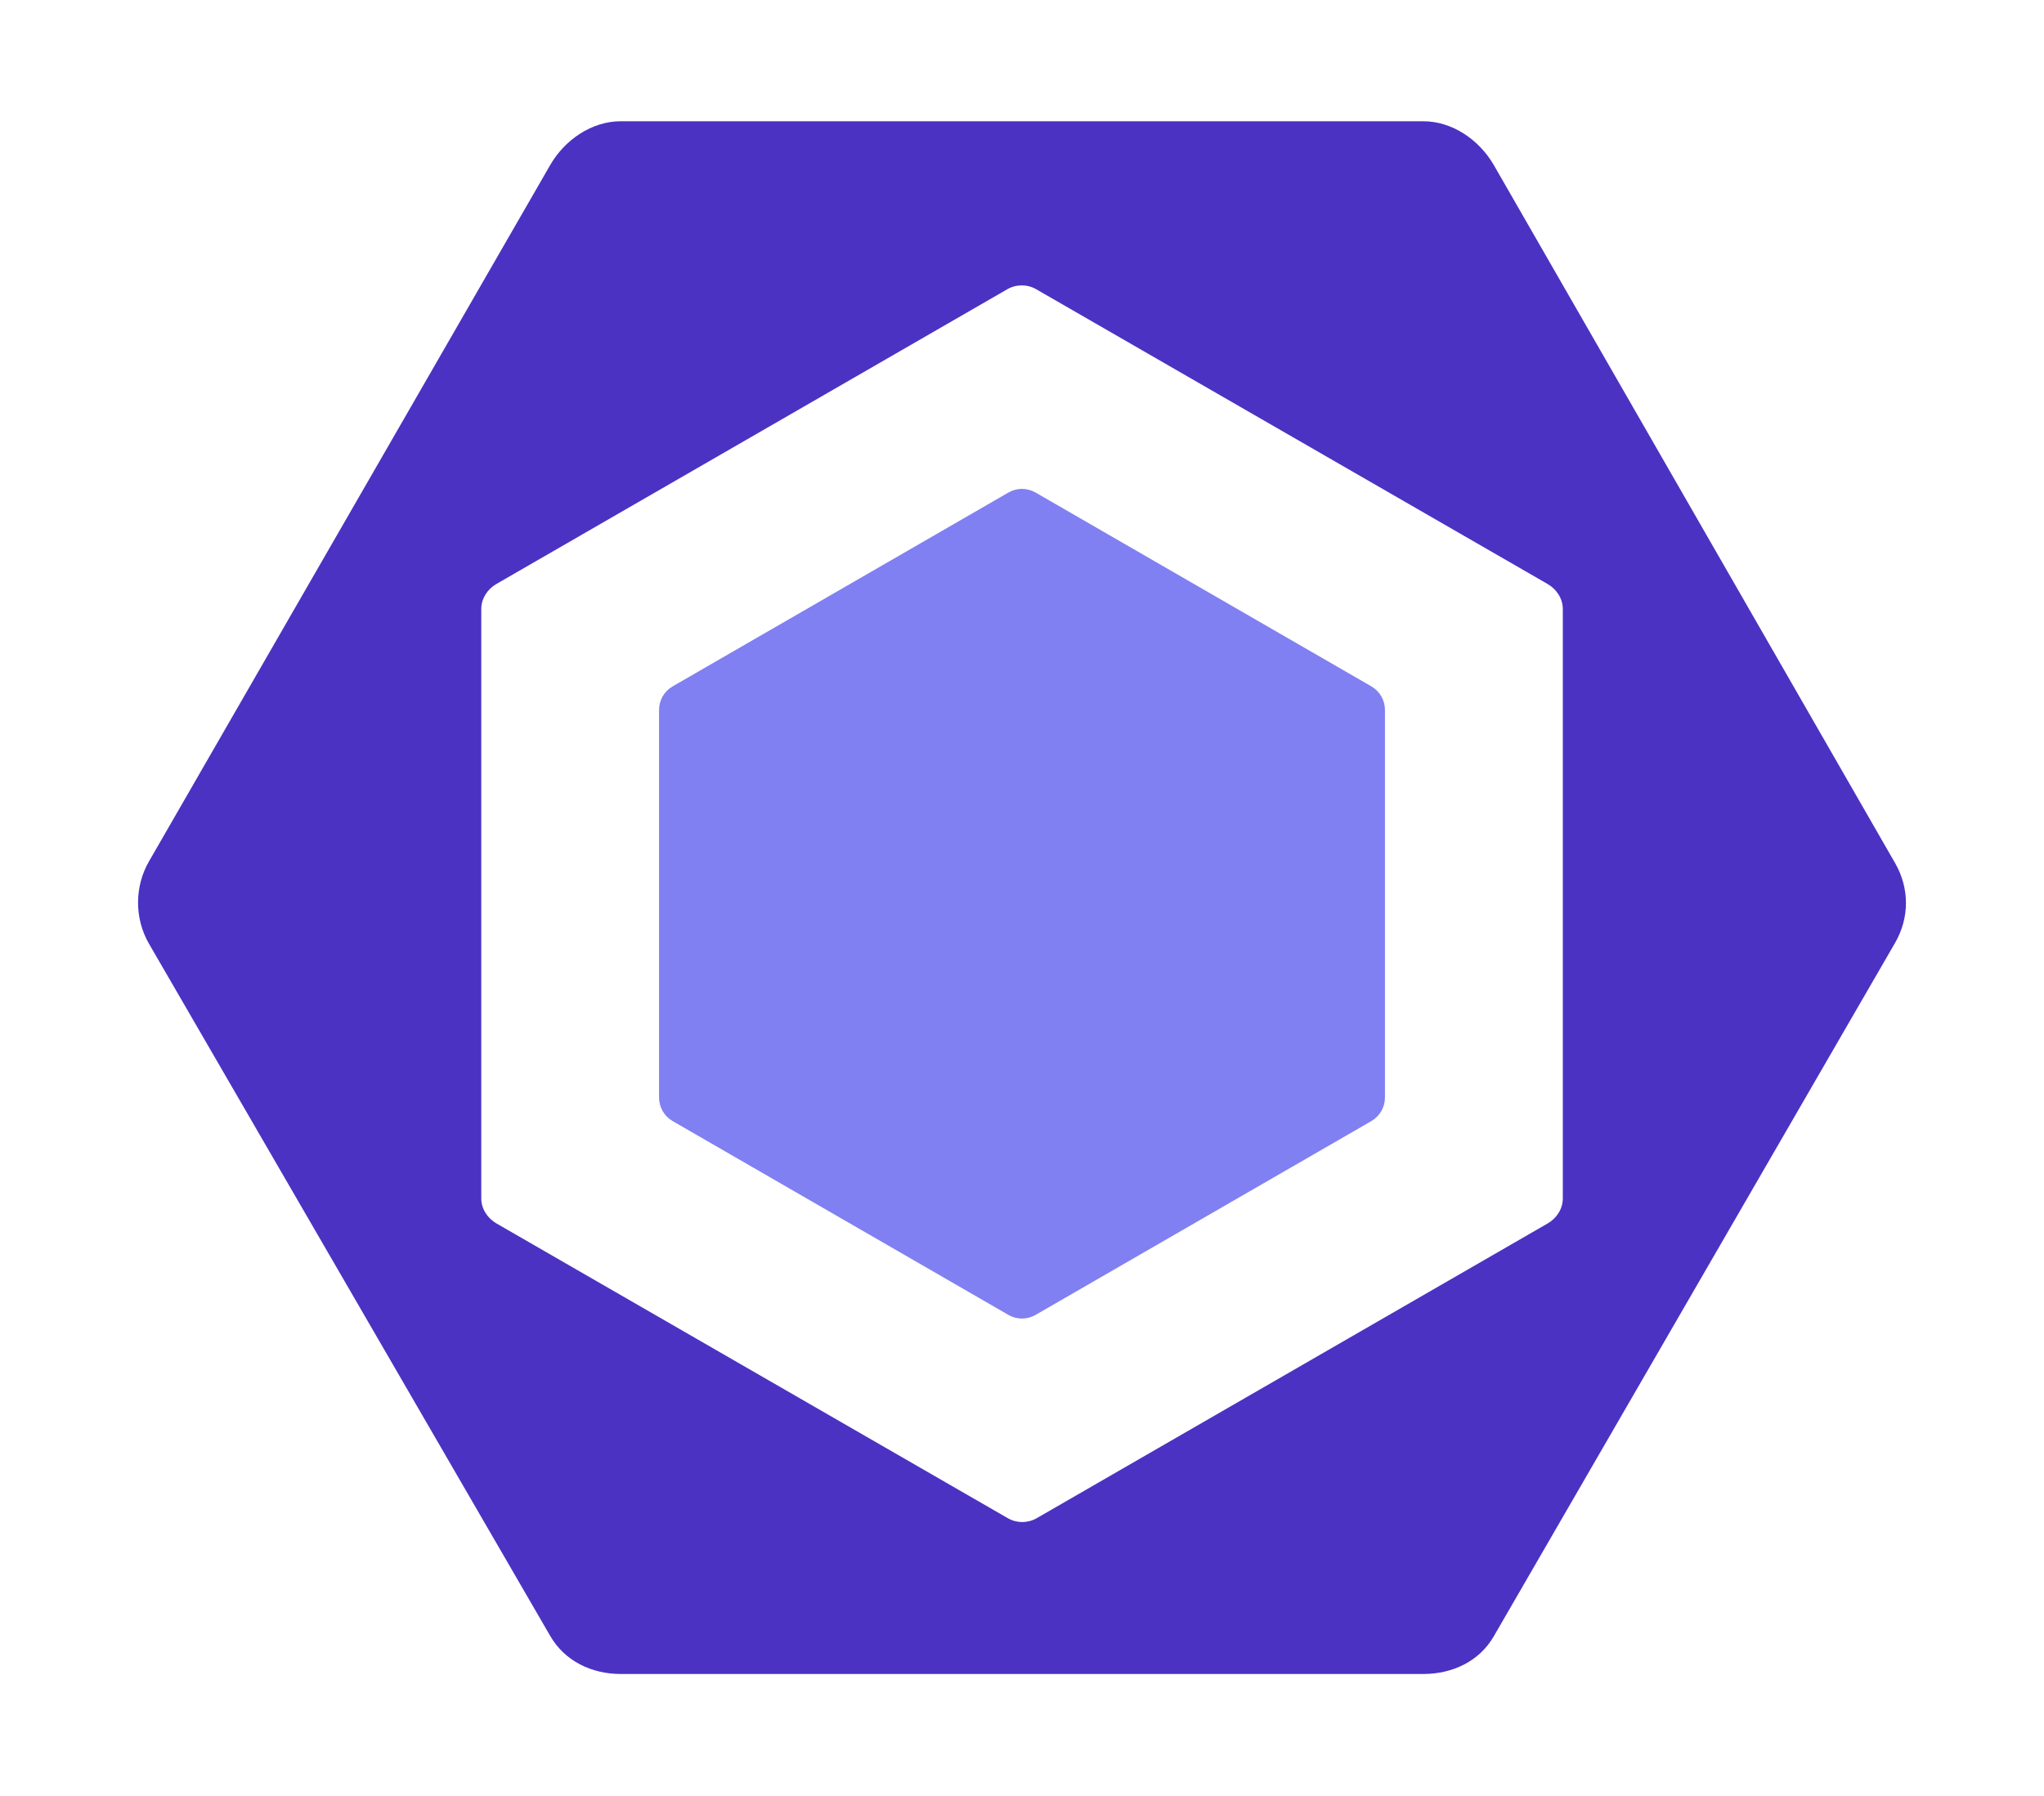
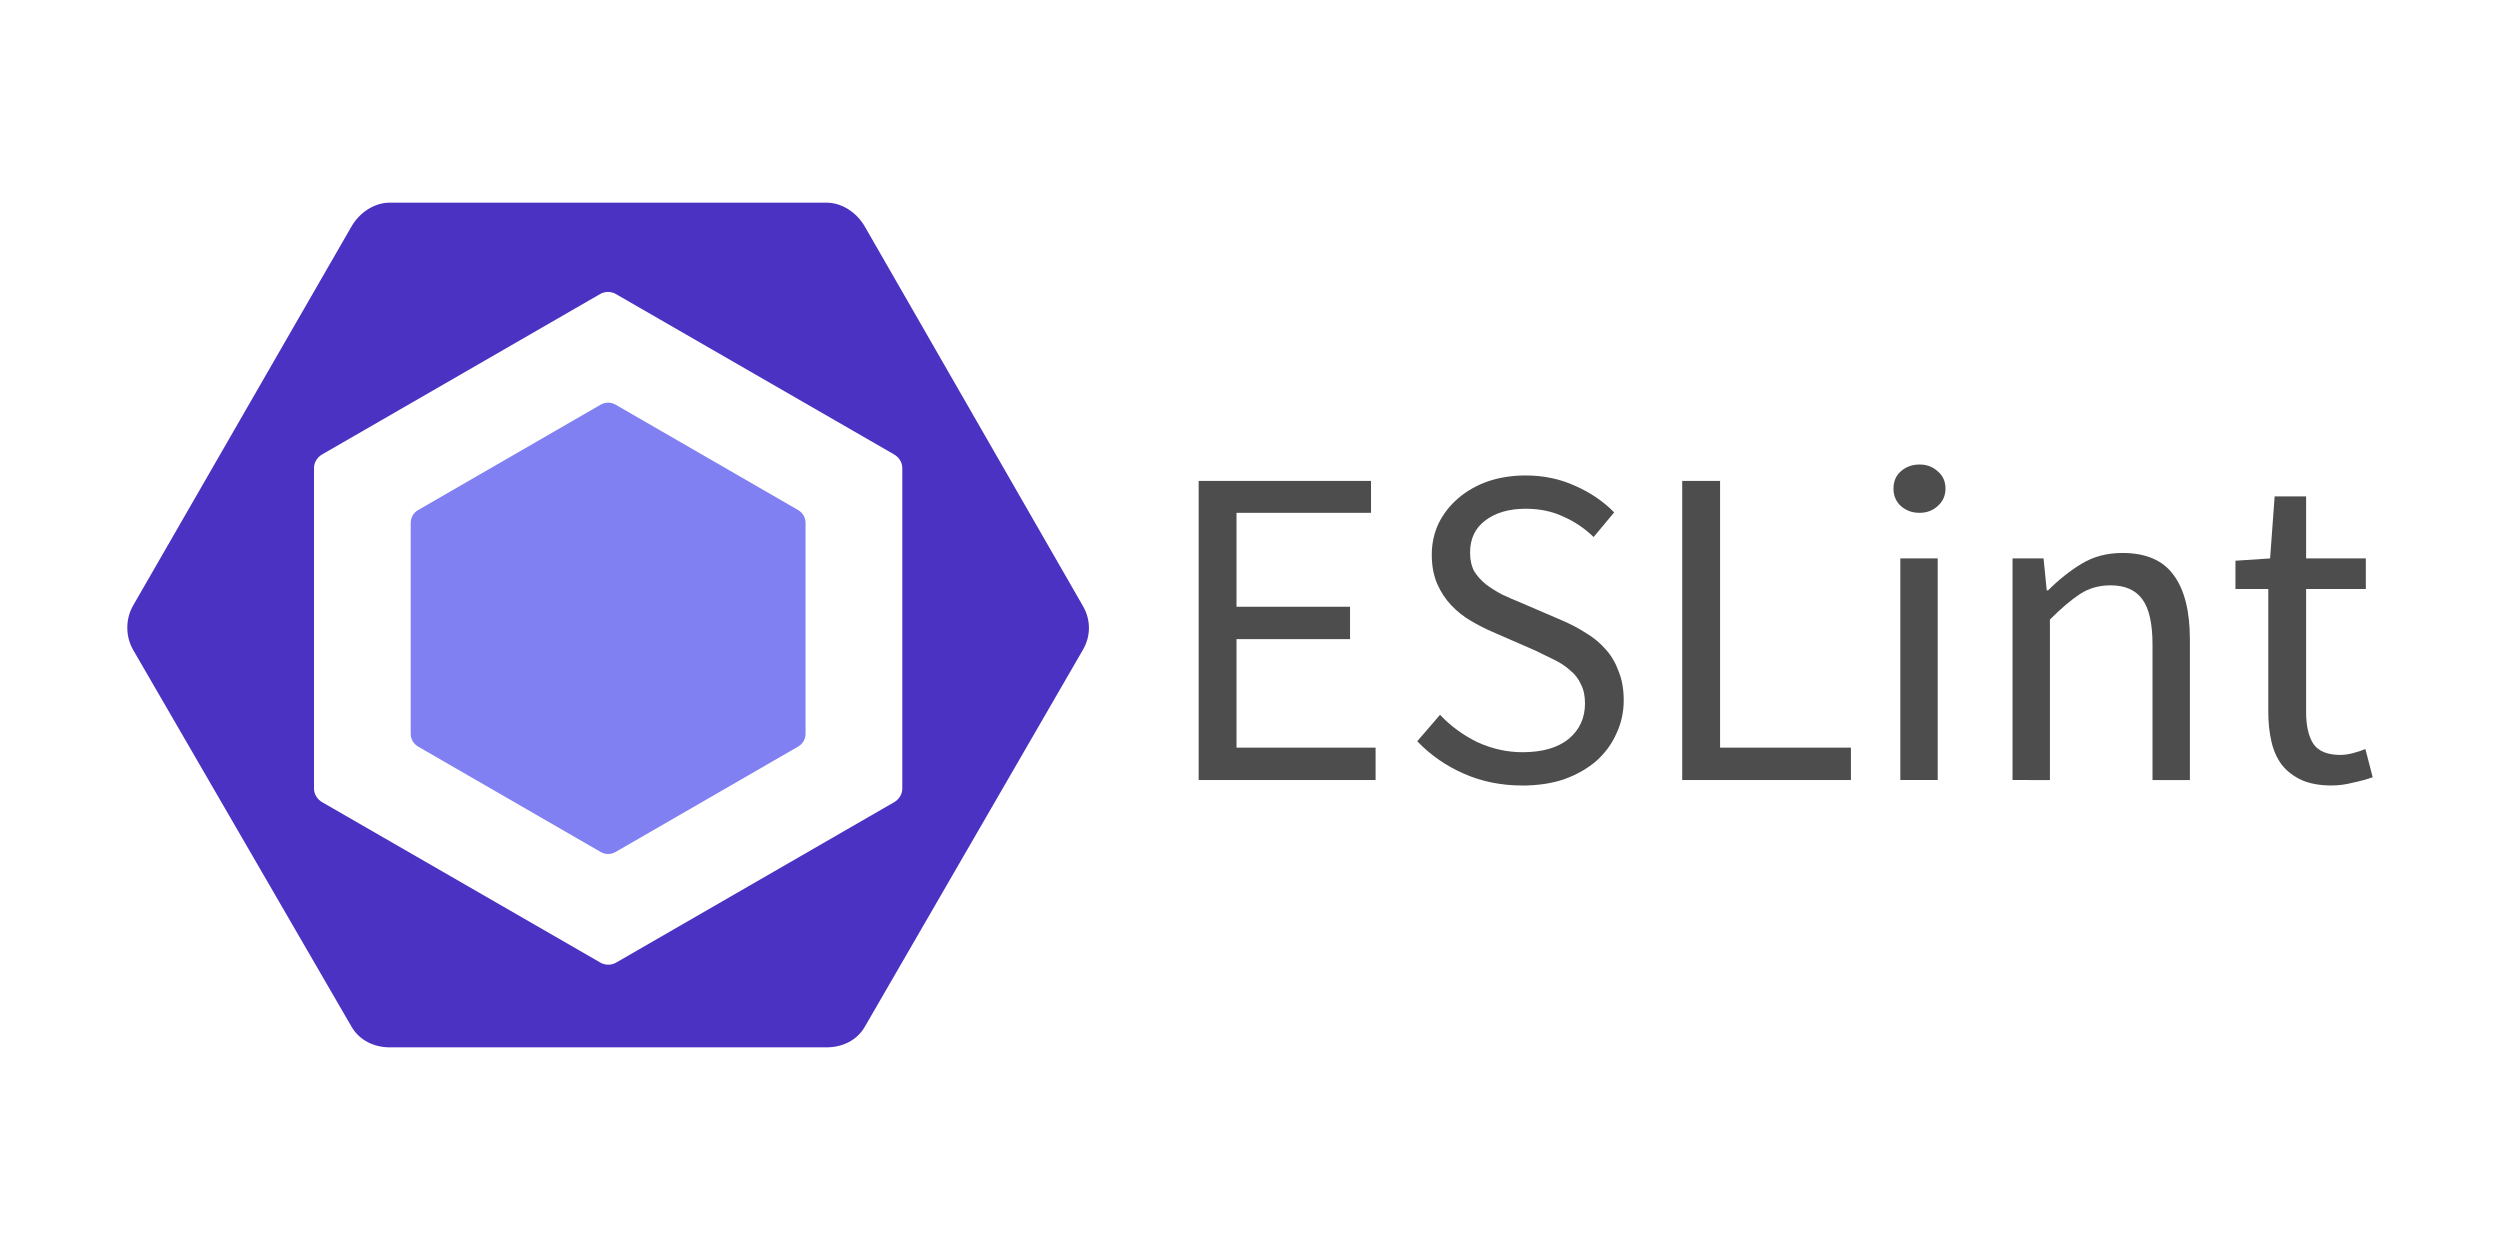
- <svg xmlns="http://www.w3.org/2000/svg" version="1.1" id="Layer_1" viewBox="0 0 294.825 258.982" xml:space="preserve">
-   <g>
-     <path fill="#8080F2" d="M97.021,99.016l48.432-27.962c1.212-0.7,2.706-0.7,3.918,0l48.433,27.962   c1.211,0.7,1.959,1.993,1.959,3.393v55.924c0,1.399-0.748,2.693-1.959,3.394l-48.433,27.962c-1.212,0.7-2.706,0.7-3.918,0   l-48.432-27.962c-1.212-0.7-1.959-1.994-1.959-3.394v-55.924C95.063,101.009,95.81,99.716,97.021,99.016" />
-     <path fill="#4B32C3" d="M273.336,124.488L215.469,23.816c-2.102-3.64-5.985-6.325-10.188-6.325H89.545   c-4.204,0-8.088,2.685-10.19,6.325l-57.867,100.45c-2.102,3.641-2.102,8.236,0,11.877l57.867,99.847   c2.102,3.64,5.986,5.501,10.19,5.501h115.735c4.203,0,8.087-1.805,10.188-5.446l57.867-100.01   C275.439,132.396,275.439,128.128,273.336,124.488 M225.419,172.898c0,1.48-0.891,2.849-2.174,3.59l-73.71,42.527   c-1.282,0.74-2.888,0.74-4.17,0l-73.767-42.527c-1.282-0.741-2.179-2.109-2.179-3.59V87.843c0-1.481,0.884-2.849,2.167-3.59   l73.707-42.527c1.282-0.741,2.886-0.741,4.168,0l73.772,42.527c1.283,0.741,2.186,2.109,2.186,3.59V172.898z" />
+ <svg xmlns="http://www.w3.org/2000/svg" version="1.1" id="Layer_1" viewBox="0 0 120 60" xml:space="preserve" width="120" height="60">
+   <defs id="defs11" />
+   <g id="g4575" transform="translate(3.610633)">
+     <g transform="matrix(0.1810117,0,0,0.1810117,-1.103932,6.56061)" id="g6">
+       <path id="path2" d="m 97.021,99.016 48.432,-27.962 c 1.212,-0.7 2.706,-0.7 3.918,0 l 48.433,27.962 c 1.211,0.7 1.959,1.993 1.959,3.393 v 55.924 c 0,1.399 -0.748,2.693 -1.959,3.394 l -48.433,27.962 c -1.212,0.7 -2.706,0.7 -3.918,0 L 97.021,161.727 c -1.212,-0.7 -1.959,-1.994 -1.959,-3.394 v -55.924 c 0.001,-1.4 0.748,-2.693 1.959,-3.393" style="fill:#8080f2" />
+       <path id="path4" d="M 273.336,124.488 215.469,23.816 c -2.102,-3.64 -5.985,-6.325 -10.188,-6.325 H 89.545 c -4.204,0 -8.088,2.685 -10.19,6.325 l -57.867,100.45 c -2.102,3.641 -2.102,8.236 0,11.877 l 57.867,99.847 c 2.102,3.64 5.986,5.501 10.19,5.501 H 205.28 c 4.203,0 8.087,-1.805 10.188,-5.446 l 57.867,-100.01 c 2.104,-3.639 2.104,-7.907 0.001,-11.547 m -47.917,48.41 c 0,1.48 -0.891,2.849 -2.174,3.59 l -73.71,42.527 c -1.282,0.74 -2.888,0.74 -4.17,0 L 71.598,176.488 c -1.282,-0.741 -2.179,-2.109 -2.179,-3.59 V 87.843 c 0,-1.481 0.884,-2.849 2.167,-3.59 l 73.707,-42.527 c 1.282,-0.741 2.886,-0.741 4.168,0 l 73.772,42.527 c 1.283,0.741 2.186,2.109 2.186,3.59 z" style="fill:#4b32c3" />
+     </g>
+     <g transform="matrix(1.131306,0,0,1.131306,-10.48044,-1.03688)" id="text4525" style="font-style:normal;font-variant:normal;font-weight:normal;font-stretch:normal;font-size:19.346px;line-height:1.25;font-family:'Source Sans Pro';-inkscape-font-specification:'Source Sans Pro, Normal';font-variant-ligatures:normal;font-variant-caps:normal;font-variant-numeric:normal;font-feature-settings:normal;text-align:start;letter-spacing:0px;word-spacing:0px;writing-mode:lr-tb;text-anchor:start;fill:#4d4d4d;fill-opacity:1;stroke:none;stroke-width:0.484" aria-label="ESLint">
+       <path id="path4552" style="font-style:normal;font-variant:normal;font-weight:normal;font-stretch:normal;font-size:19.346px;font-family:'Source Sans Pro';-inkscape-font-specification:'Source Sans Pro, Normal';font-variant-ligatures:normal;font-variant-caps:normal;font-variant-numeric:normal;font-feature-settings:normal;text-align:start;writing-mode:lr-tb;text-anchor:start;stroke-width:0.484" d="M 56.93,34.012 V 21.321 h 7.313 v 1.354 h -5.707 v 3.985 h 4.817 v 1.374 h -4.817 v 4.604 h 5.901 v 1.374 z" />
+       <path id="path4554" style="font-style:normal;font-variant:normal;font-weight:normal;font-stretch:normal;font-size:19.346px;font-family:'Source Sans Pro';-inkscape-font-specification:'Source Sans Pro, Normal';font-variant-ligatures:normal;font-variant-caps:normal;font-variant-numeric:normal;font-feature-settings:normal;text-align:start;writing-mode:lr-tb;text-anchor:start;stroke-width:0.484" d="m 70.653,34.244 q -1.335,0 -2.476,-0.503 -1.141,-0.503 -1.973,-1.374 l 0.967,-1.122 q 0.677,0.716 1.586,1.161 0.929,0.426 1.915,0.426 1.257,0 1.954,-0.561 0.696,-0.58 0.696,-1.509 0,-0.484 -0.174,-0.813 -0.155,-0.348 -0.445,-0.58 -0.271,-0.251 -0.658,-0.445 -0.387,-0.193 -0.832,-0.406 l -1.819,-0.793 q -0.445,-0.193 -0.909,-0.464 -0.464,-0.271 -0.832,-0.658 -0.368,-0.387 -0.6,-0.909 -0.232,-0.542 -0.232,-1.238 0,-0.716 0.29,-1.335 0.31,-0.619 0.832,-1.064 0.542,-0.464 1.257,-0.716 0.735,-0.251 1.606,-0.251 1.141,0 2.109,0.445 0.967,0.426 1.644,1.122 l -0.871,1.045 q -0.58,-0.561 -1.296,-0.871 -0.696,-0.329 -1.586,-0.329 -1.064,0 -1.722,0.503 -0.638,0.484 -0.638,1.354 0,0.464 0.174,0.793 0.193,0.31 0.503,0.561 0.31,0.232 0.677,0.426 0.368,0.174 0.754,0.329 l 1.799,0.774 q 0.542,0.232 1.025,0.542 0.484,0.29 0.832,0.696 0.348,0.387 0.542,0.929 0.213,0.522 0.213,1.219 0,0.754 -0.31,1.412 -0.29,0.658 -0.851,1.161 -0.561,0.484 -1.354,0.774 -0.793,0.271 -1.799,0.271 z" />
+       <path id="path4556" style="font-style:normal;font-variant:normal;font-weight:normal;font-stretch:normal;font-size:19.346px;font-family:'Source Sans Pro';-inkscape-font-specification:'Source Sans Pro, Normal';font-variant-ligatures:normal;font-variant-caps:normal;font-variant-numeric:normal;font-feature-settings:normal;text-align:start;writing-mode:lr-tb;text-anchor:start;stroke-width:0.484" d="M 77.447,34.012 V 21.321 h 1.606 v 11.317 h 5.552 v 1.374 z" />
+       <path id="path4558" style="font-style:normal;font-variant:normal;font-weight:normal;font-stretch:normal;font-size:19.346px;font-family:'Source Sans Pro';-inkscape-font-specification:'Source Sans Pro, Normal';font-variant-ligatures:normal;font-variant-caps:normal;font-variant-numeric:normal;font-feature-settings:normal;text-align:start;writing-mode:lr-tb;text-anchor:start;stroke-width:0.484" d="m 86.701,34.012 v -9.402 h 1.586 v 9.402 z m 0.813,-11.337 q -0.464,0 -0.793,-0.29 -0.31,-0.29 -0.31,-0.735 0,-0.464 0.31,-0.735 0.329,-0.29 0.793,-0.29 0.464,0 0.774,0.29 0.329,0.271 0.329,0.735 0,0.445 -0.329,0.735 -0.31,0.29 -0.774,0.29 z" />
+       <path id="path4560" style="font-style:normal;font-variant:normal;font-weight:normal;font-stretch:normal;font-size:19.346px;font-family:'Source Sans Pro';-inkscape-font-specification:'Source Sans Pro, Normal';font-variant-ligatures:normal;font-variant-caps:normal;font-variant-numeric:normal;font-feature-settings:normal;text-align:start;writing-mode:lr-tb;text-anchor:start;stroke-width:0.484" d="m 91.462,34.012 v -9.402 h 1.316 l 0.135,1.354 h 0.058 q 0.677,-0.677 1.412,-1.122 0.754,-0.464 1.741,-0.464 1.49,0 2.167,0.929 0.696,0.929 0.696,2.747 v 5.959 h -1.586 v -5.746 q 0,-1.335 -0.426,-1.915 -0.426,-0.6 -1.354,-0.6 -0.735,0 -1.296,0.368 -0.561,0.368 -1.277,1.083 v 6.81 z" />
+       <path id="path4562" style="font-style:normal;font-variant:normal;font-weight:normal;font-stretch:normal;font-size:19.346px;font-family:'Source Sans Pro';-inkscape-font-specification:'Source Sans Pro, Normal';font-variant-ligatures:normal;font-variant-caps:normal;font-variant-numeric:normal;font-feature-settings:normal;text-align:start;writing-mode:lr-tb;text-anchor:start;stroke-width:0.484" d="m 105.002,34.244 q -0.754,0 -1.277,-0.232 -0.503,-0.232 -0.832,-0.638 -0.31,-0.406 -0.445,-0.987 -0.135,-0.58 -0.135,-1.277 v -5.204 h -1.393 V 24.707 l 1.47,-0.097 0.193,-2.631 h 1.335 v 2.631 h 2.534 v 1.296 h -2.534 v 5.223 q 0,0.871 0.31,1.354 0.329,0.464 1.141,0.464 0.251,0 0.542,-0.077 0.29,-0.077 0.522,-0.174 l 0.31,1.199 q -0.387,0.135 -0.851,0.232 -0.445,0.116 -0.89,0.116 z" />
+     </g>
  </g>
</svg>
